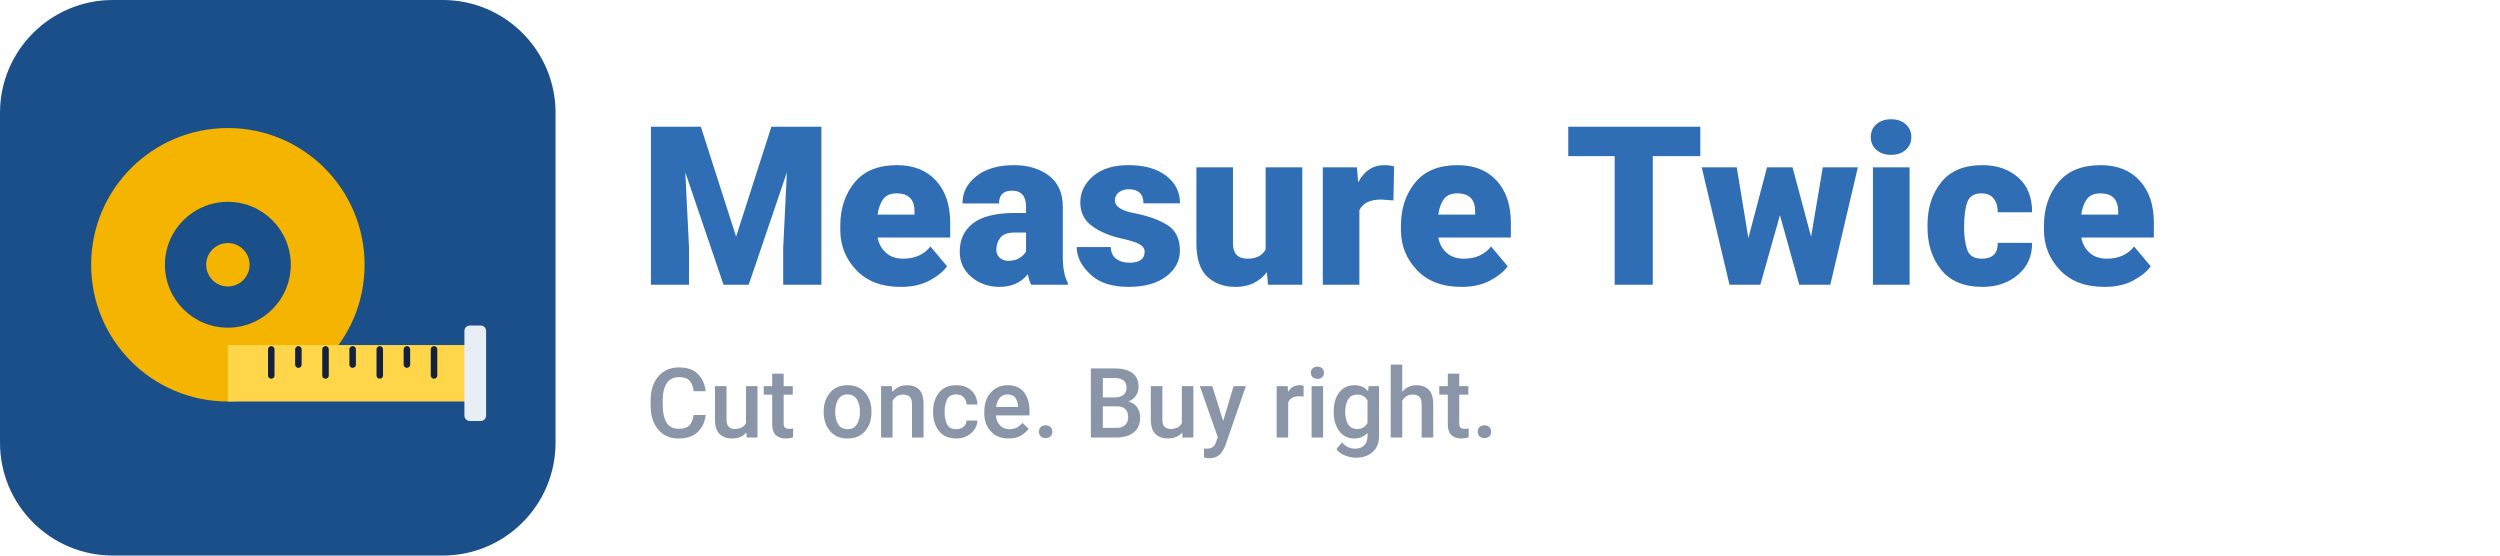
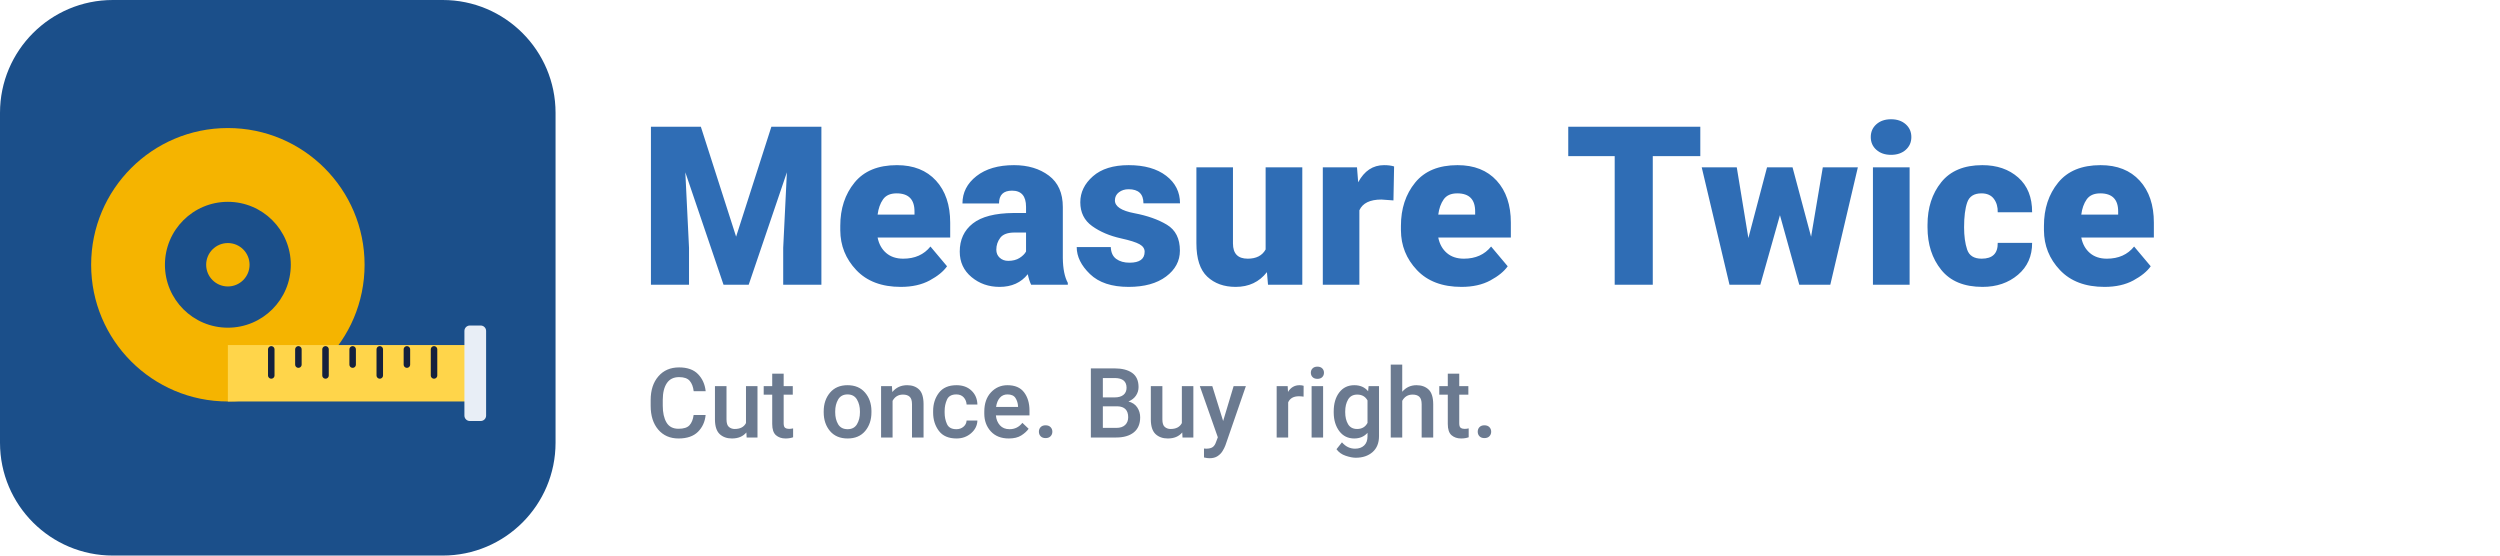
<svg xmlns="http://www.w3.org/2000/svg" viewBox="0 0 720 160" role="img" aria-label="Measure Twice: cut once, buy right">
+   <style>
+     .wordmark { fill: #2f6db5; }
+     .tagline { fill: #6b7a90; }
+     @media (prefers-color-scheme: dark) {
+       .wordmark { fill: #6ea8ff; }
+       .tagline { fill: #a7b4c7; }
+     }
+   </style>
  <g transform="scale(0.3125)">
    <rect width="512" height="512" rx="104" fill="#1b4f8a" />
    <circle cx="210" cy="244" r="126" fill="#f5b400" />
    <circle cx="210" cy="244" r="58" fill="#1b4f8a" />
    <circle cx="210" cy="244" r="20" fill="#f5b400" />
    <rect x="210" y="318" width="224" height="52" fill="#ffd54a" />
    <g stroke="#14213d" stroke-width="6" stroke-linecap="round">
      <line x1="250" y1="322" x2="250" y2="346" />
      <line x1="275" y1="322" x2="275" y2="336" />
      <line x1="300" y1="322" x2="300" y2="346" />
      <line x1="325" y1="322" x2="325" y2="336" />
      <line x1="350" y1="322" x2="350" y2="346" />
      <line x1="375" y1="322" x2="375" y2="336" />
      <line x1="400" y1="322" x2="400" y2="346" />
    </g>
    <rect x="428" y="300" width="20" height="88" rx="5" fill="#e8eef6" />
  </g>
-   <text x="184" y="82" font-family="system-ui, -apple-system, 'Segoe UI', Roboto, sans-serif" font-size="64" font-weight="800" fill="#2f6db5">Measure Twice</text>
-   <text x="186" y="126" font-family="system-ui, -apple-system, 'Segoe UI', Roboto, sans-serif" font-size="28" font-weight="500" fill="#8a96a8">Cut once. Buy right.</text>
+   <text x="184" y="82" font-family="system-ui, -apple-system, 'Segoe UI', Roboto, sans-serif" font-size="64" font-weight="800" class="wordmark" fill="#2f6db5">Measure Twice</text>
+   <text x="186" y="126" font-family="system-ui, -apple-system, 'Segoe UI', Roboto, sans-serif" font-size="28" font-weight="500" class="tagline" fill="#8a96a8">Cut once. Buy right.</text>
</svg>
